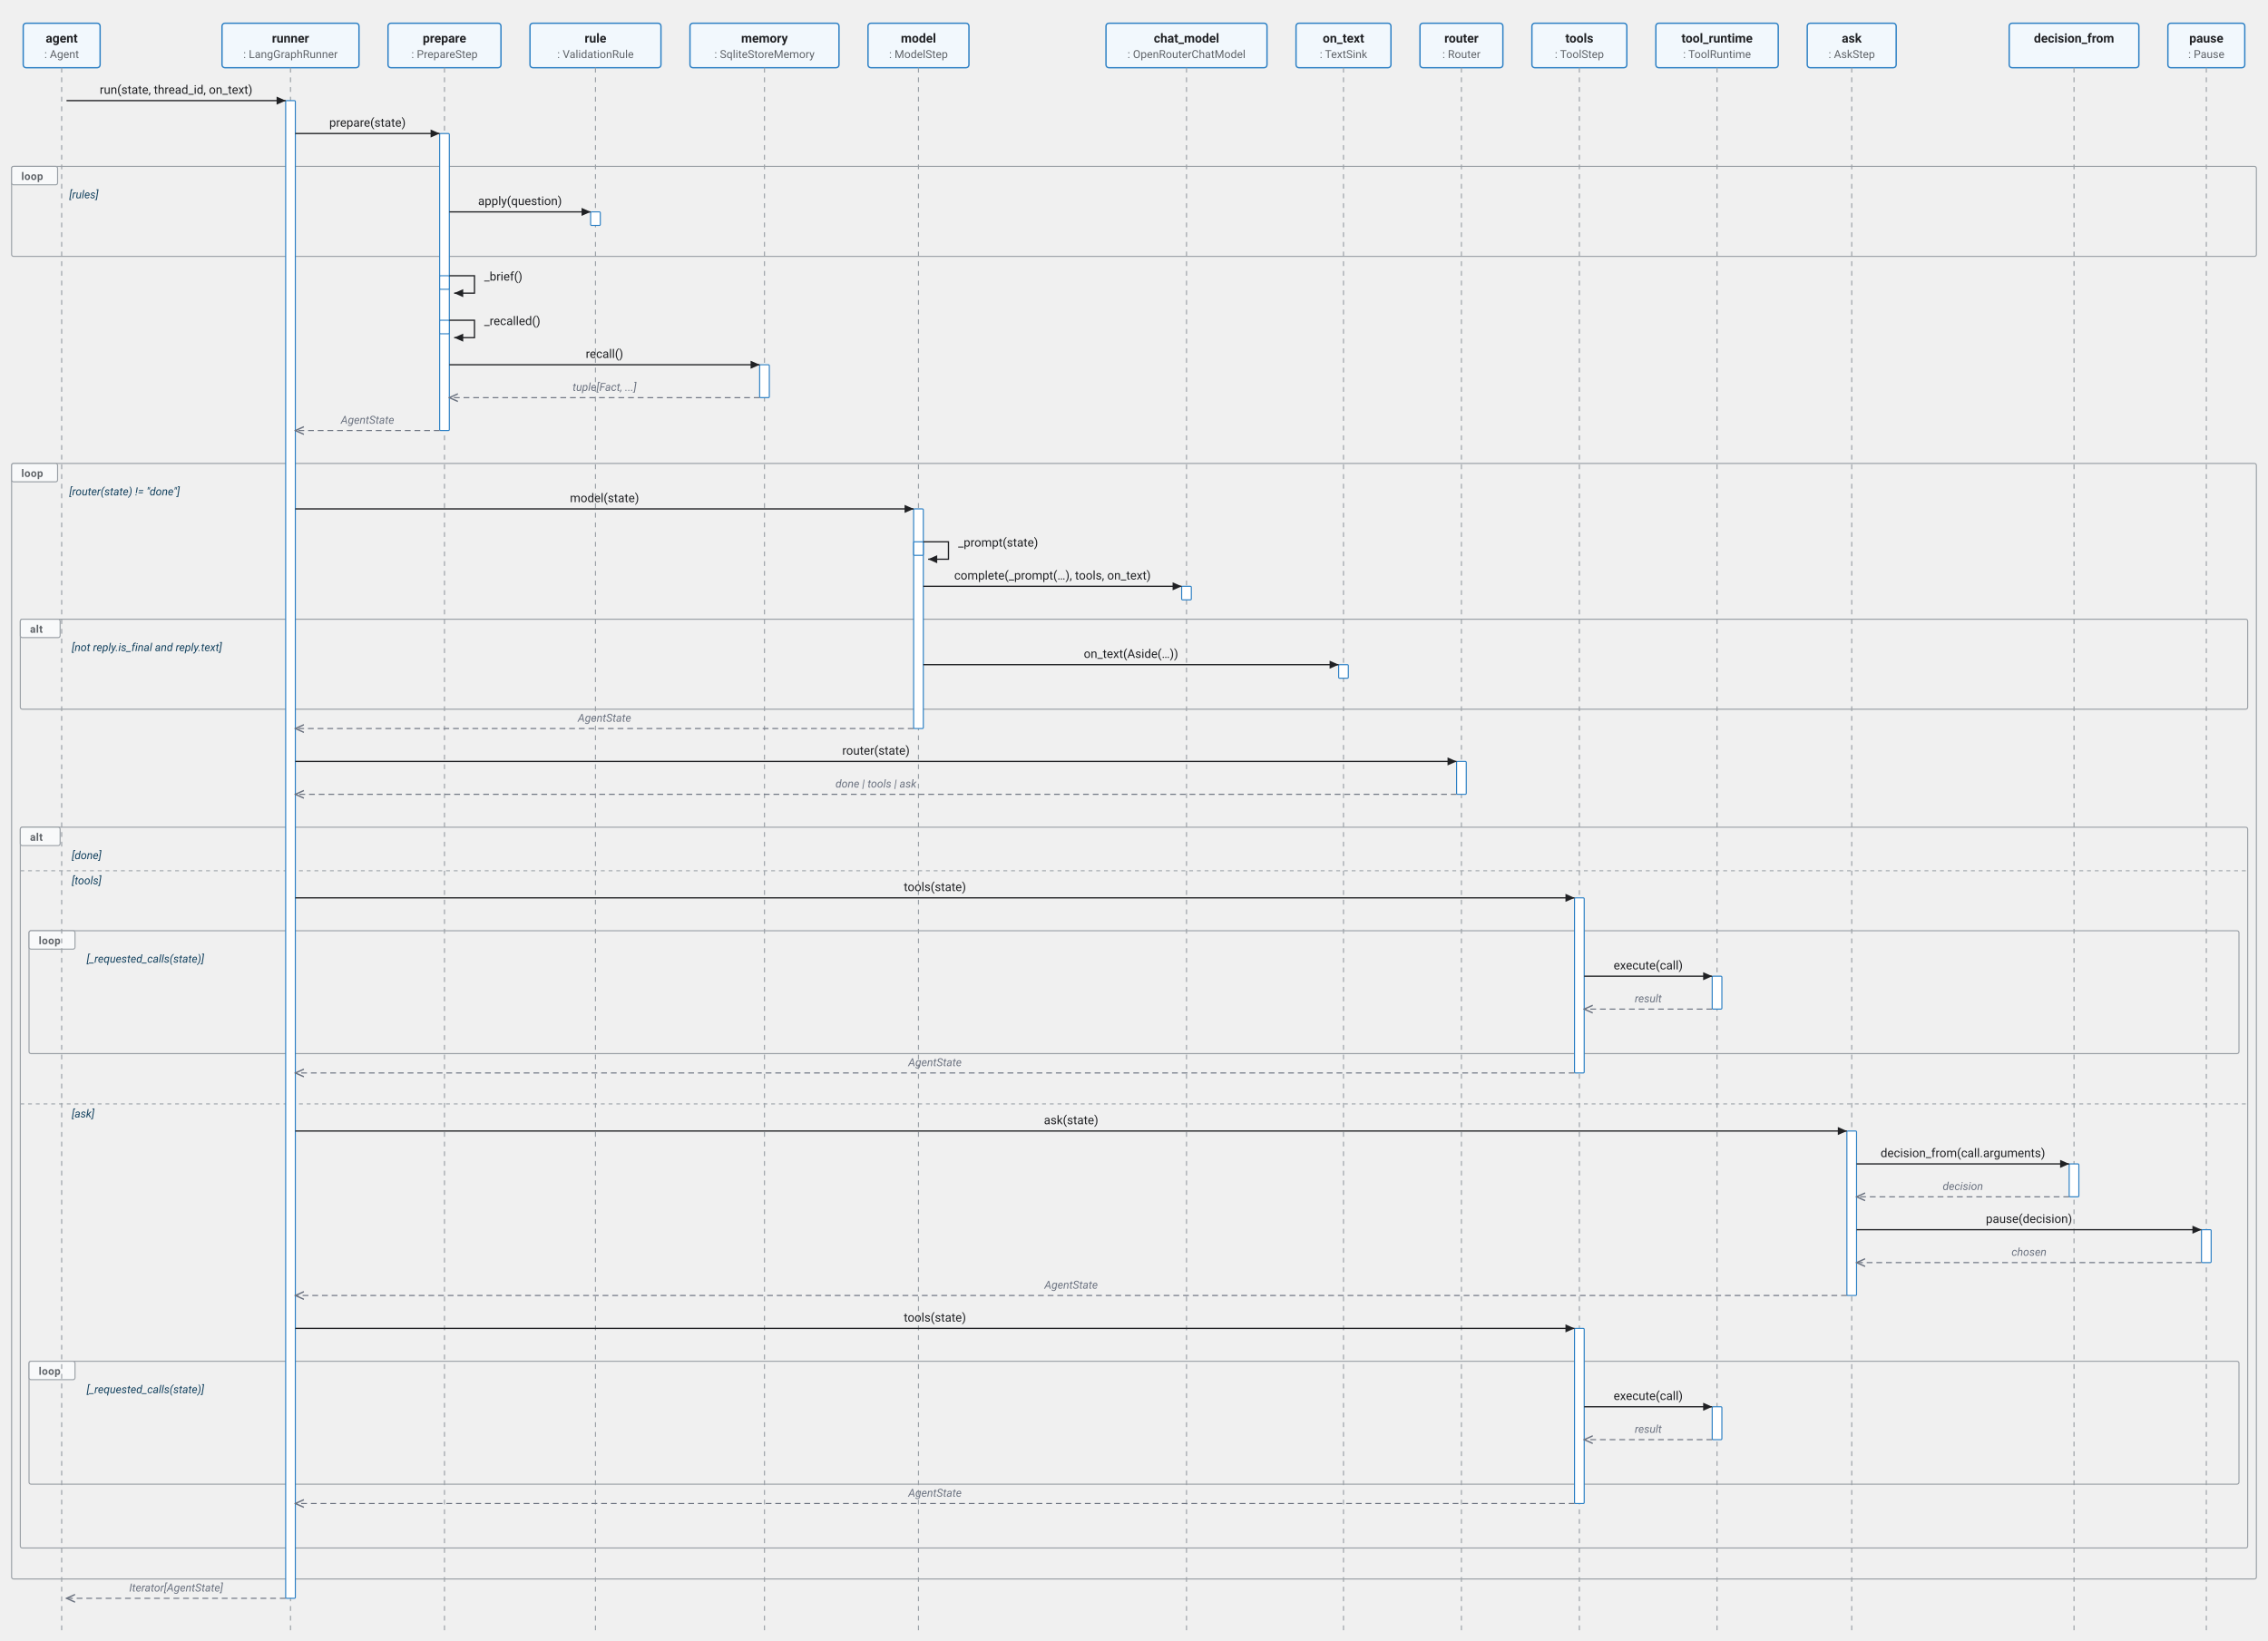
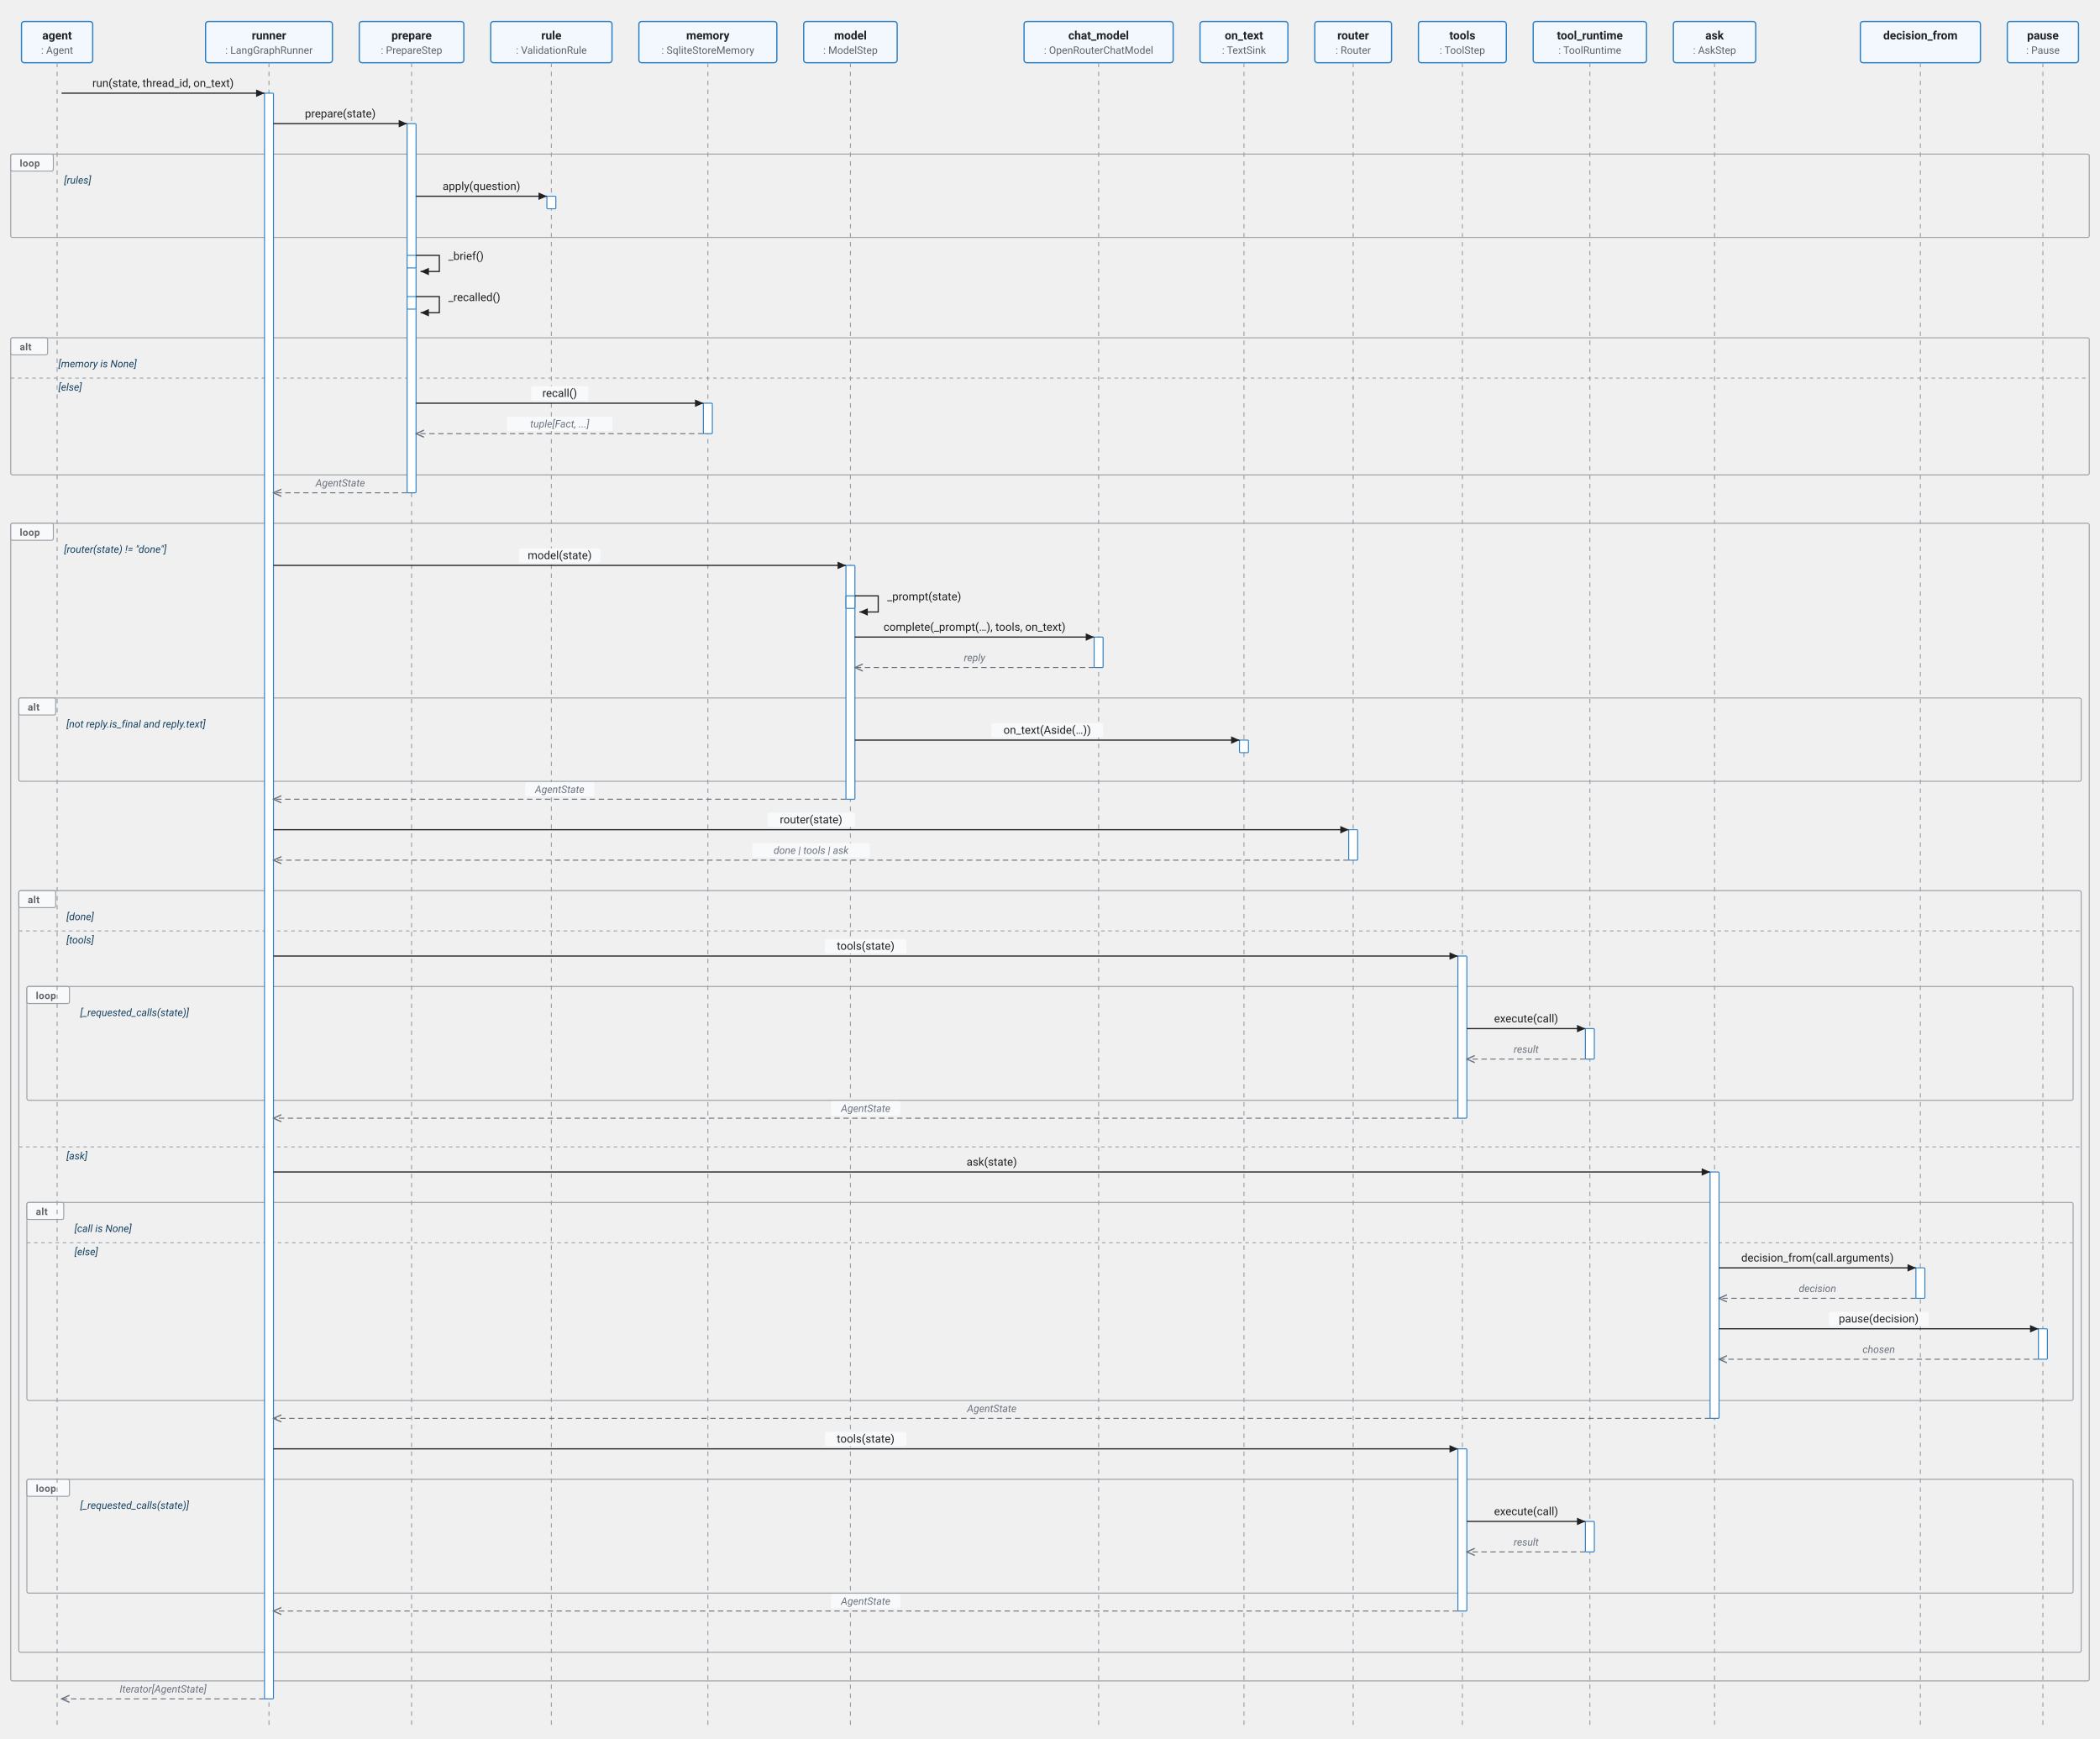
- <svg xmlns="http://www.w3.org/2000/svg" viewBox="0 0 2344 1696" width="2344" height="1696" role="img" aria-label="A UML sequence diagram of round: 18 messages between agent: Agent, runner: LangGraphRunner, prepare: PrepareStep, rule: ValidationRule, memory: SqliteStoreMemory, model: ModelStep, chat_model: OpenRouterChatModel, on_text: TextSink, router: Router, tools: ToolStep, tool_runtime: ToolRuntime, ask: AskStep, decision_from, pause: Pause. Generated by scripts/gen_session_maps.py.">
+ <svg xmlns="http://www.w3.org/2000/svg" viewBox="0 0 2344 1940" width="2344" height="1940" role="img" aria-label="A UML sequence diagram of round: 18 messages between agent: Agent, runner: LangGraphRunner, prepare: PrepareStep, rule: ValidationRule, memory: SqliteStoreMemory, model: ModelStep, chat_model: OpenRouterChatModel, on_text: TextSink, router: Router, tools: ToolStep, tool_runtime: ToolRuntime, ask: AskStep, decision_from, pause: Pause. Generated by scripts/gen_session_maps.py.">
  <style>
    text { font: 13px/1.4 -apple-system, "Segoe UI", Roboto, sans-serif; fill: #202124 }
    .role { font-weight: 600 }
    .kind { font-size: 11.5px; fill: #5f6368 }
    .head { fill: #f2f8fd; stroke: #2b7fc4; stroke-width: 1.4 }
    .life { stroke: #9aa0a6; stroke-width: 1.1; stroke-dasharray: 5 5 }
    .bar { fill: #ffffff; stroke: #2b7fc4; stroke-width: 1.1 }
    .send { stroke: #202124; stroke-width: 1.3; fill: none; marker-end: url(#sent) }
    .back { stroke: #6b7280; stroke-width: 1.1; fill: none;
            stroke-dasharray: 6 4; marker-end: url(#answered) }
    .said { font-size: 12.5px }
+     .sheet { fill: #f8f9fa; stroke: none }
    .answer { font-size: 11.5px; fill: #6b7280; font-style: italic }
    .frame { fill: none; stroke: #9aa0a6; stroke-width: 1.1 }
    .tab { fill: #f8f9fa; stroke: #9aa0a6; stroke-width: 1.1 }
    .operator { font-size: 11px; font-weight: 600; fill: #5f6368;
                letter-spacing: .03em }
    .guard { font-size: 11.5px; fill: #14425f; font-style: italic }
    .split { stroke: #9aa0a6; stroke-width: 1; stroke-dasharray: 4 4; fill: none }
    @media (prefers-color-scheme: dark) {
      text { fill: #e8eaed }
      .kind { fill: #9aa0a6 }
      .head { fill: #10283a; stroke: #6fb6ea }
      .bar { fill: #303134; stroke: #6fb6ea }
      .send { stroke: #e8eaed }
+       .sheet { fill: #2b2c2f }
      .back { stroke: #bdc1c6 }
      .answer { fill: #bdc1c6 }
      .frame, .split { stroke: #bdc1c6 }
      .tab { fill: #2b2c2f; stroke: #bdc1c6 }
      .operator { fill: #bdc1c6 }
      .guard { fill: #cfe6f7 }
    }
  </style>
  <defs>
    <marker id="sent" viewBox="0 0 10 10" refX="9" refY="5" markerWidth="8" markerHeight="8" orient="auto-start-reverse">
      <path d="M 0 1 L 9 5 L 0 9 z" fill="context-stroke" />
    </marker>
    <marker id="answered" viewBox="0 0 10 10" refX="9" refY="5" markerWidth="9" markerHeight="9" orient="auto-start-reverse">
      <path d="M 0 1 L 9 5 L 0 9" fill="none" stroke="context-stroke" stroke-width="1.4" />
    </marker>
  </defs>
  <rect x="12" y="172" width="2320" height="93" rx="2" class="frame" />
  <rect x="12" y="172" width="47.52" height="19" rx="2" class="tab" />
  <text x="22" y="186" class="operator" text-anchor="start">loop</text>
  <text x="71.52" y="205" class="guard" text-anchor="start">[rules]</text>
-   <rect x="21" y="640" width="2302" height="93" rx="2" class="frame" />
-   <rect x="21" y="640" width="41.14" height="19" rx="2" class="tab" />
-   <text x="31" y="654" class="operator" text-anchor="start">alt</text>
-   <text x="74.14" y="673" class="guard" text-anchor="start">[not reply.is_final and reply.text]</text>
-   <rect x="30" y="962" width="2284" height="127" rx="2" class="frame" />
-   <rect x="30" y="962" width="47.52" height="19" rx="2" class="tab" />
-   <text x="40" y="976" class="operator" text-anchor="start">loop</text>
-   <text x="89.52" y="995" class="guard" text-anchor="start">[_requested_calls(state)]</text>
-   <rect x="30" y="1407" width="2284" height="127" rx="2" class="frame" />
-   <rect x="30" y="1407" width="47.52" height="19" rx="2" class="tab" />
-   <text x="40" y="1421" class="operator" text-anchor="start">loop</text>
-   <text x="89.52" y="1440" class="guard" text-anchor="start">[_requested_calls(state)]</text>
-   <rect x="21" y="855" width="2302" height="745" rx="2" class="frame" />
-   <rect x="21" y="855" width="41.14" height="19" rx="2" class="tab" />
-   <text x="31" y="869" class="operator" text-anchor="start">alt</text>
-   <text x="74.14" y="888" class="guard" text-anchor="start">[done]</text>
-   <path d="M 21 900 L 2323 900" class="split" />
-   <text x="74.14" y="914" class="guard" text-anchor="start">[tools]</text>
-   <path d="M 21 1141 L 2323 1141" class="split" />
-   <text x="74.14" y="1155" class="guard" text-anchor="start">[ask]</text>
-   <rect x="12" y="479" width="2320" height="1153" rx="2" class="frame" />
-   <rect x="12" y="479" width="47.52" height="19" rx="2" class="tab" />
-   <text x="22" y="493" class="operator" text-anchor="start">loop</text>
-   <text x="71.52" y="512" class="guard" text-anchor="start">[router(state) != "done"]</text>
+   <rect x="12" y="377" width="2320" height="153" rx="2" class="frame" />
+   <rect x="12" y="377" width="41.14" height="19" rx="2" class="tab" />
+   <text x="22" y="391" class="operator" text-anchor="start">alt</text>
+   <text x="65.14" y="410" class="guard" text-anchor="start">[memory is None]</text>
+   <path d="M 12 422 L 2332 422" class="split" />
+   <text x="65.14" y="436" class="guard" text-anchor="start">[else]</text>
+   <rect x="21" y="779" width="2302" height="93" rx="2" class="frame" />
+   <rect x="21" y="779" width="41.14" height="19" rx="2" class="tab" />
+   <text x="31" y="793" class="operator" text-anchor="start">alt</text>
+   <text x="74.14" y="812" class="guard" text-anchor="start">[not reply.is_final and reply.text]</text>
+   <rect x="30" y="1101" width="2284" height="127" rx="2" class="frame" />
+   <rect x="30" y="1101" width="47.52" height="19" rx="2" class="tab" />
+   <text x="40" y="1115" class="operator" text-anchor="start">loop</text>
+   <text x="89.52" y="1134" class="guard" text-anchor="start">[_requested_calls(state)]</text>
+   <rect x="30" y="1342" width="2284" height="221" rx="2" class="frame" />
+   <rect x="30" y="1342" width="41.14" height="19" rx="2" class="tab" />
+   <text x="40" y="1356" class="operator" text-anchor="start">alt</text>
+   <text x="83.14" y="1375" class="guard" text-anchor="start">[call is None]</text>
+   <path d="M 30 1387 L 2314 1387" class="split" />
+   <text x="83.14" y="1401" class="guard" text-anchor="start">[else]</text>
+   <rect x="30" y="1651" width="2284" height="127" rx="2" class="frame" />
+   <rect x="30" y="1651" width="47.52" height="19" rx="2" class="tab" />
+   <text x="40" y="1665" class="operator" text-anchor="start">loop</text>
+   <text x="89.52" y="1684" class="guard" text-anchor="start">[_requested_calls(state)]</text>
+   <rect x="21" y="994" width="2302" height="850" rx="2" class="frame" />
+   <rect x="21" y="994" width="41.14" height="19" rx="2" class="tab" />
+   <text x="31" y="1008" class="operator" text-anchor="start">alt</text>
+   <text x="74.14" y="1027" class="guard" text-anchor="start">[done]</text>
+   <path d="M 21 1039 L 2323 1039" class="split" />
+   <text x="74.14" y="1053" class="guard" text-anchor="start">[tools]</text>
+   <path d="M 21 1280 L 2323 1280" class="split" />
+   <text x="74.14" y="1294" class="guard" text-anchor="start">[ask]</text>
+   <rect x="12" y="584" width="2320" height="1292" rx="2" class="frame" />
+   <rect x="12" y="584" width="47.52" height="19" rx="2" class="tab" />
+   <text x="22" y="598" class="operator" text-anchor="start">loop</text>
+   <text x="71.52" y="617" class="guard" text-anchor="start">[router(state) != "done"]</text>
  <rect x="24" y="24" width="79.47" height="46" rx="3" class="head" />
  <text x="63.735" y="44" class="role" text-anchor="middle">agent</text>
  <text x="63.735" y="60" class="kind" text-anchor="middle">: Agent</text>
-   <path d="M 63.735 70 L 63.735 1686" class="life" />
+   <path d="M 63.735 70 L 63.735 1930" class="life" />
  <rect x="229.45" y="24" width="141.57" height="46" rx="3" class="head" />
  <text x="300.235" y="44" class="role" text-anchor="middle">runner</text>
  <text x="300.235" y="60" class="kind" text-anchor="middle">: LangGraphRunner</text>
-   <path d="M 300.235 70 L 300.235 1686" class="life" />
+   <path d="M 300.235 70 L 300.235 1930" class="life" />
  <rect x="401.02" y="24" width="116.73" height="46" rx="3" class="head" />
  <text x="459.385" y="44" class="role" text-anchor="middle">prepare</text>
  <text x="459.385" y="60" class="kind" text-anchor="middle">: PrepareStep</text>
-   <path d="M 459.385 70 L 459.385 1686" class="life" />
+   <path d="M 459.385 70 L 459.385 1930" class="life" />
  <rect x="547.75" y="24" width="135.36" height="46" rx="3" class="head" />
  <text x="615.43" y="44" class="role" text-anchor="middle">rule</text>
  <text x="615.43" y="60" class="kind" text-anchor="middle">: ValidationRule</text>
-   <path d="M 615.43 70 L 615.43 1686" class="life" />
+   <path d="M 615.43 70 L 615.43 1930" class="life" />
  <rect x="713.11" y="24" width="153.99" height="46" rx="3" class="head" />
  <text x="790.105" y="44" class="role" text-anchor="middle">memory</text>
  <text x="790.105" y="60" class="kind" text-anchor="middle">: SqliteStoreMemory</text>
-   <path d="M 790.105 70 L 790.105 1686" class="life" />
+   <path d="M 790.105 70 L 790.105 1930" class="life" />
  <rect x="897.1" y="24" width="104.31" height="46" rx="3" class="head" />
  <text x="949.255" y="44" class="role" text-anchor="middle">model</text>
  <text x="949.255" y="60" class="kind" text-anchor="middle">: ModelStep</text>
-   <path d="M 949.255 70 L 949.255 1686" class="life" />
+   <path d="M 949.255 70 L 949.255 1930" class="life" />
  <rect x="1143.05" y="24" width="166.41" height="46" rx="3" class="head" />
  <text x="1226.26" y="44" class="role" text-anchor="middle">chat_model</text>
  <text x="1226.26" y="60" class="kind" text-anchor="middle">: OpenRouterChatModel</text>
-   <path d="M 1226.26 70 L 1226.26 1686" class="life" />
+   <path d="M 1226.26 70 L 1226.26 1930" class="life" />
  <rect x="1339.46" y="24" width="98.1" height="46" rx="3" class="head" />
  <text x="1388.51" y="44" class="role" text-anchor="middle">on_text</text>
  <text x="1388.51" y="60" class="kind" text-anchor="middle">: TextSink</text>
-   <path d="M 1388.51 70 L 1388.51 1686" class="life" />
+   <path d="M 1388.51 70 L 1388.51 1930" class="life" />
  <rect x="1467.56" y="24" width="85.68" height="46" rx="3" class="head" />
  <text x="1510.4" y="44" class="role" text-anchor="middle">router</text>
  <text x="1510.4" y="60" class="kind" text-anchor="middle">: Router</text>
-   <path d="M 1510.4 70 L 1510.4 1686" class="life" />
+   <path d="M 1510.4 70 L 1510.4 1930" class="life" />
  <rect x="1583.24" y="24" width="98.1" height="46" rx="3" class="head" />
  <text x="1632.29" y="44" class="role" text-anchor="middle">tools</text>
  <text x="1632.29" y="60" class="kind" text-anchor="middle">: ToolStep</text>
-   <path d="M 1632.29 70 L 1632.29 1686" class="life" />
+   <path d="M 1632.29 70 L 1632.29 1930" class="life" />
  <rect x="1711.34" y="24" width="126.48" height="46" rx="3" class="head" />
  <text x="1774.58" y="44" class="role" text-anchor="middle">tool_runtime</text>
  <text x="1774.58" y="60" class="kind" text-anchor="middle">: ToolRuntime</text>
-   <path d="M 1774.58 70 L 1774.58 1686" class="life" />
+   <path d="M 1774.58 70 L 1774.58 1930" class="life" />
  <rect x="1867.82" y="24" width="91.89" height="46" rx="3" class="head" />
  <text x="1913.77" y="44" class="role" text-anchor="middle">ask</text>
  <text x="1913.77" y="60" class="kind" text-anchor="middle">: AskStep</text>
-   <path d="M 1913.77 70 L 1913.77 1686" class="life" />
+   <path d="M 1913.77 70 L 1913.77 1930" class="life" />
  <rect x="2076.51" y="24" width="134.02" height="46" rx="3" class="head" />
  <text x="2143.52" y="44" class="role" text-anchor="middle">decision_from</text>
-   <path d="M 2143.52 70 L 2143.52 1686" class="life" />
+   <path d="M 2143.52 70 L 2143.52 1930" class="life" />
  <rect x="2240.53" y="24" width="79.47" height="46" rx="3" class="head" />
  <text x="2280.26" y="44" class="role" text-anchor="middle">pause</text>
  <text x="2280.26" y="60" class="kind" text-anchor="middle">: Pause</text>
-   <path d="M 2280.26 70 L 2280.26 1686" class="life" />
-   <rect x="785.105" y="377" width="10" height="34" rx="1" class="bar" />
-   <rect x="454.385" y="138" width="10" height="307" rx="1" class="bar" />
-   <rect x="944.255" y="526" width="10" height="227" rx="1" class="bar" />
-   <rect x="1505.4" y="787" width="10" height="34" rx="1" class="bar" />
-   <rect x="1769.58" y="1009" width="10" height="34" rx="1" class="bar" />
-   <rect x="1627.29" y="928" width="10" height="181" rx="1" class="bar" />
-   <rect x="2138.52" y="1203" width="10" height="34" rx="1" class="bar" />
-   <rect x="2275.26" y="1271" width="10" height="34" rx="1" class="bar" />
-   <rect x="1908.77" y="1169" width="10" height="170" rx="1" class="bar" />
-   <rect x="1769.58" y="1454" width="10" height="34" rx="1" class="bar" />
-   <rect x="1627.29" y="1373" width="10" height="181" rx="1" class="bar" />
-   <rect x="295.235" y="104" width="10" height="1548" rx="1" class="bar" />
+   <path d="M 2280.26 70 L 2280.26 1930" class="life" />
+   <rect x="785.105" y="450" width="10" height="34" rx="1" class="bar" />
+   <rect x="454.385" y="138" width="10" height="412" rx="1" class="bar" />
+   <rect x="1221.26" y="711" width="10" height="34" rx="1" class="bar" />
+   <rect x="944.255" y="631" width="10" height="261" rx="1" class="bar" />
+   <rect x="1505.4" y="926" width="10" height="34" rx="1" class="bar" />
+   <rect x="1769.58" y="1148" width="10" height="34" rx="1" class="bar" />
+   <rect x="1627.29" y="1067" width="10" height="181" rx="1" class="bar" />
+   <rect x="2138.52" y="1415" width="10" height="34" rx="1" class="bar" />
+   <rect x="2275.26" y="1483" width="10" height="34" rx="1" class="bar" />
+   <rect x="1908.77" y="1308" width="10" height="275" rx="1" class="bar" />
+   <rect x="1769.58" y="1698" width="10" height="34" rx="1" class="bar" />
+   <rect x="1627.29" y="1617" width="10" height="181" rx="1" class="bar" />
+   <rect x="295.235" y="104" width="10" height="1792" rx="1" class="bar" />
  <rect x="610.43" y="219" width="10" height="14" rx="1" class="bar" />
  <rect x="454.385" y="285" width="10" height="14" rx="1" class="bar" />
  <rect x="454.385" y="331" width="10" height="14" rx="1" class="bar" />
-   <rect x="944.255" y="560" width="10" height="14" rx="1" class="bar" />
-   <rect x="1221.26" y="606" width="10" height="14" rx="1" class="bar" />
-   <rect x="1383.51" y="687" width="10" height="14" rx="1" class="bar" />
+   <rect x="944.255" y="665" width="10" height="14" rx="1" class="bar" />
+   <rect x="1383.51" y="826" width="10" height="14" rx="1" class="bar" />
  <path d="M 68.735 104 L 295.235 104" class="send" />
  <text x="181.985" y="97" class="said" text-anchor="middle">run(state, thread_id, on_text)</text>
  <path d="M 305.235 138 L 454.385 138" class="send" />
  <text x="379.81" y="131" class="said" text-anchor="middle">prepare(state)</text>
  <path d="M 464.385 219 L 610.43 219" class="send" />
  <text x="537.408" y="212" class="said" text-anchor="middle">apply(question)</text>
  <path d="M 464.385 285 L 490.385 285 L 490.385 303 L 469.385 303" class="send" />
  <text x="500.385" y="290" class="said" text-anchor="start">_brief()</text>
  <path d="M 464.385 331 L 490.385 331 L 490.385 349 L 469.385 349" class="send" />
  <text x="500.385" y="336" class="said" text-anchor="start">_recalled()</text>
-   <path d="M 464.385 377 L 785.105 377" class="send" />
-   <text x="624.745" y="370" class="said" text-anchor="middle">recall()</text>
-   <path d="M 785.105 411 L 464.385 411" class="back" />
-   <text x="624.745" y="404" class="answer" text-anchor="middle">tuple[Fact, ...]</text>
-   <path d="M 454.385 445 L 305.235 445" class="back" />
-   <text x="379.81" y="438" class="answer" text-anchor="middle">AgentState</text>
-   <path d="M 305.235 526 L 944.255 526" class="send" />
-   <text x="624.745" y="519" class="said" text-anchor="middle">model(state)</text>
-   <path d="M 954.255 560 L 980.255 560 L 980.255 578 L 959.255 578" class="send" />
-   <text x="990.255" y="565" class="said" text-anchor="start">_prompt(state)</text>
-   <path d="M 954.255 606 L 1221.26 606" class="send" />
-   <text x="1087.76" y="599" class="said" text-anchor="middle">complete(_prompt(…), tools, on_text)</text>
-   <path d="M 954.255 687 L 1383.51 687" class="send" />
-   <text x="1168.88" y="680" class="said" text-anchor="middle">on_text(Aside(…))</text>
-   <path d="M 944.255 753 L 305.235 753" class="back" />
-   <text x="624.745" y="746" class="answer" text-anchor="middle">AgentState</text>
-   <path d="M 305.235 787 L 1505.4 787" class="send" />
-   <text x="905.318" y="780" class="said" text-anchor="middle">router(state)</text>
-   <path d="M 1505.4 821 L 305.235 821" class="back" />
-   <text x="905.318" y="814" class="answer" text-anchor="middle">done | tools | ask</text>
-   <path d="M 305.235 928 L 1627.29 928" class="send" />
-   <text x="966.263" y="921" class="said" text-anchor="middle">tools(state)</text>
-   <path d="M 1637.29 1009 L 1769.58 1009" class="send" />
-   <text x="1703.44" y="1002" class="said" text-anchor="middle">execute(call)</text>
-   <path d="M 1769.58 1043 L 1637.29 1043" class="back" />
-   <text x="1703.44" y="1036" class="answer" text-anchor="middle">result</text>
-   <path d="M 1627.29 1109 L 305.235 1109" class="back" />
-   <text x="966.263" y="1102" class="answer" text-anchor="middle">AgentState</text>
-   <path d="M 305.235 1169 L 1908.77 1169" class="send" />
-   <text x="1107" y="1162" class="said" text-anchor="middle">ask(state)</text>
-   <path d="M 1918.77 1203 L 2138.52 1203" class="send" />
-   <text x="2028.64" y="1196" class="said" text-anchor="middle">decision_from(call.arguments)</text>
-   <path d="M 2138.52 1237 L 1918.77 1237" class="back" />
-   <text x="2028.64" y="1230" class="answer" text-anchor="middle">decision</text>
-   <path d="M 1918.77 1271 L 2275.26 1271" class="send" />
-   <text x="2097.01" y="1264" class="said" text-anchor="middle">pause(decision)</text>
-   <path d="M 2275.26 1305 L 1918.77 1305" class="back" />
-   <text x="2097.01" y="1298" class="answer" text-anchor="middle">chosen</text>
-   <path d="M 1908.77 1339 L 305.235 1339" class="back" />
-   <text x="1107" y="1332" class="answer" text-anchor="middle">AgentState</text>
-   <path d="M 305.235 1373 L 1627.29 1373" class="send" />
-   <text x="966.263" y="1366" class="said" text-anchor="middle">tools(state)</text>
-   <path d="M 1637.29 1454 L 1769.58 1454" class="send" />
-   <text x="1703.44" y="1447" class="said" text-anchor="middle">execute(call)</text>
-   <path d="M 1769.58 1488 L 1637.29 1488" class="back" />
-   <text x="1703.44" y="1481" class="answer" text-anchor="middle">result</text>
-   <path d="M 1627.29 1554 L 305.235 1554" class="back" />
-   <text x="966.263" y="1547" class="answer" text-anchor="middle">AgentState</text>
-   <path d="M 295.235 1652 L 68.735 1652" class="back" />
-   <text x="181.985" y="1645" class="answer" text-anchor="middle">Iterator[AgentState]</text>
+   <path d="M 464.385 450 L 785.105 450" class="send" />
+   <rect x="592.745" y="431" width="64" height="16" rx="2" class="sheet" />
+   <text x="624.745" y="443" class="said" text-anchor="middle">recall()</text>
+   <path d="M 785.105 484 L 464.385 484" class="back" />
+   <rect x="565.745" y="465" width="118" height="16" rx="2" class="sheet" />
+   <text x="624.745" y="477" class="answer" text-anchor="middle">tuple[Fact, ...]</text>
+   <path d="M 454.385 550 L 305.235 550" class="back" />
+   <text x="379.81" y="543" class="answer" text-anchor="middle">AgentState</text>
+   <path d="M 305.235 631 L 944.255 631" class="send" />
+   <rect x="579.245" y="612" width="91" height="16" rx="2" class="sheet" />
+   <text x="624.745" y="624" class="said" text-anchor="middle">model(state)</text>
+   <path d="M 954.255 665 L 980.255 665 L 980.255 683 L 959.255 683" class="send" />
+   <text x="990.255" y="670" class="said" text-anchor="start">_prompt(state)</text>
+   <path d="M 954.255 711 L 1221.26 711" class="send" />
+   <text x="1087.76" y="704" class="said" text-anchor="middle">complete(_prompt(…), tools, on_text)</text>
+   <path d="M 1221.26 745 L 954.255 745" class="back" />
+   <text x="1087.76" y="738" class="answer" text-anchor="middle">reply</text>
+   <path d="M 954.255 826 L 1383.51 826" class="send" />
+   <rect x="1106.51" y="807" width="124.75" height="16" rx="2" class="sheet" />
+   <text x="1168.88" y="819" class="said" text-anchor="middle">on_text(Aside(…))</text>
+   <path d="M 944.255 892 L 305.235 892" class="back" />
+   <rect x="585.995" y="873" width="77.5" height="16" rx="2" class="sheet" />
+   <text x="624.745" y="885" class="answer" text-anchor="middle">AgentState</text>
+   <path d="M 305.235 926 L 1505.4 926" class="send" />
+   <rect x="856.443" y="907" width="97.75" height="16" rx="2" class="sheet" />
+   <text x="905.318" y="919" class="said" text-anchor="middle">router(state)</text>
+   <path d="M 1505.4 960 L 305.235 960" class="back" />
+   <rect x="839.568" y="941" width="131.5" height="16" rx="2" class="sheet" />
+   <text x="905.318" y="953" class="answer" text-anchor="middle">done | tools | ask</text>
+   <path d="M 305.235 1067 L 1627.29 1067" class="send" />
+   <rect x="920.763" y="1048" width="91" height="16" rx="2" class="sheet" />
+   <text x="966.263" y="1060" class="said" text-anchor="middle">tools(state)</text>
+   <path d="M 1637.29 1148 L 1769.58 1148" class="send" />
+   <text x="1703.44" y="1141" class="said" text-anchor="middle">execute(call)</text>
+   <path d="M 1769.58 1182 L 1637.29 1182" class="back" />
+   <text x="1703.44" y="1175" class="answer" text-anchor="middle">result</text>
+   <path d="M 1627.29 1248 L 305.235 1248" class="back" />
+   <rect x="927.513" y="1229" width="77.5" height="16" rx="2" class="sheet" />
+   <text x="966.263" y="1241" class="answer" text-anchor="middle">AgentState</text>
+   <path d="M 305.235 1308 L 1908.77 1308" class="send" />
+   <text x="1107" y="1301" class="said" text-anchor="middle">ask(state)</text>
+   <path d="M 1918.77 1415 L 2138.52 1415" class="send" />
+   <text x="2028.64" y="1408" class="said" text-anchor="middle">decision_from(call.arguments)</text>
+   <path d="M 2138.52 1449 L 1918.77 1449" class="back" />
+   <text x="2028.64" y="1442" class="answer" text-anchor="middle">decision</text>
+   <path d="M 1918.77 1483 L 2275.26 1483" class="send" />
+   <rect x="2041.39" y="1464" width="111.25" height="16" rx="2" class="sheet" />
+   <text x="2097.01" y="1476" class="said" text-anchor="middle">pause(decision)</text>
+   <path d="M 2275.26 1517 L 1918.77 1517" class="back" />
+   <text x="2097.01" y="1510" class="answer" text-anchor="middle">chosen</text>
+   <path d="M 1908.77 1583 L 305.235 1583" class="back" />
+   <text x="1107" y="1576" class="answer" text-anchor="middle">AgentState</text>
+   <path d="M 305.235 1617 L 1627.29 1617" class="send" />
+   <rect x="920.763" y="1598" width="91" height="16" rx="2" class="sheet" />
+   <text x="966.263" y="1610" class="said" text-anchor="middle">tools(state)</text>
+   <path d="M 1637.29 1698 L 1769.58 1698" class="send" />
+   <text x="1703.44" y="1691" class="said" text-anchor="middle">execute(call)</text>
+   <path d="M 1769.58 1732 L 1637.29 1732" class="back" />
+   <text x="1703.44" y="1725" class="answer" text-anchor="middle">result</text>
+   <path d="M 1627.29 1798 L 305.235 1798" class="back" />
+   <rect x="927.513" y="1779" width="77.5" height="16" rx="2" class="sheet" />
+   <text x="966.263" y="1791" class="answer" text-anchor="middle">AgentState</text>
+   <path d="M 295.235 1896 L 68.735 1896" class="back" />
+   <text x="181.985" y="1889" class="answer" text-anchor="middle">Iterator[AgentState]</text>
</svg>
